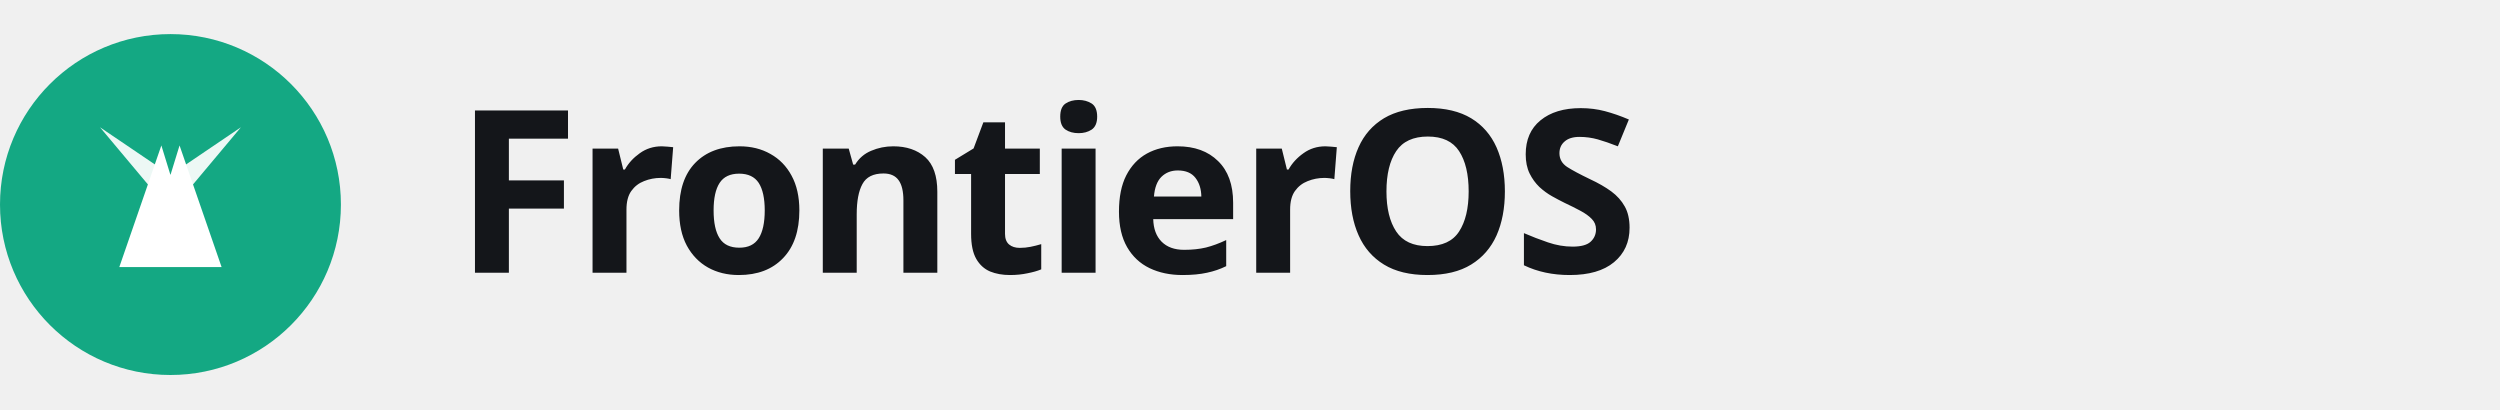
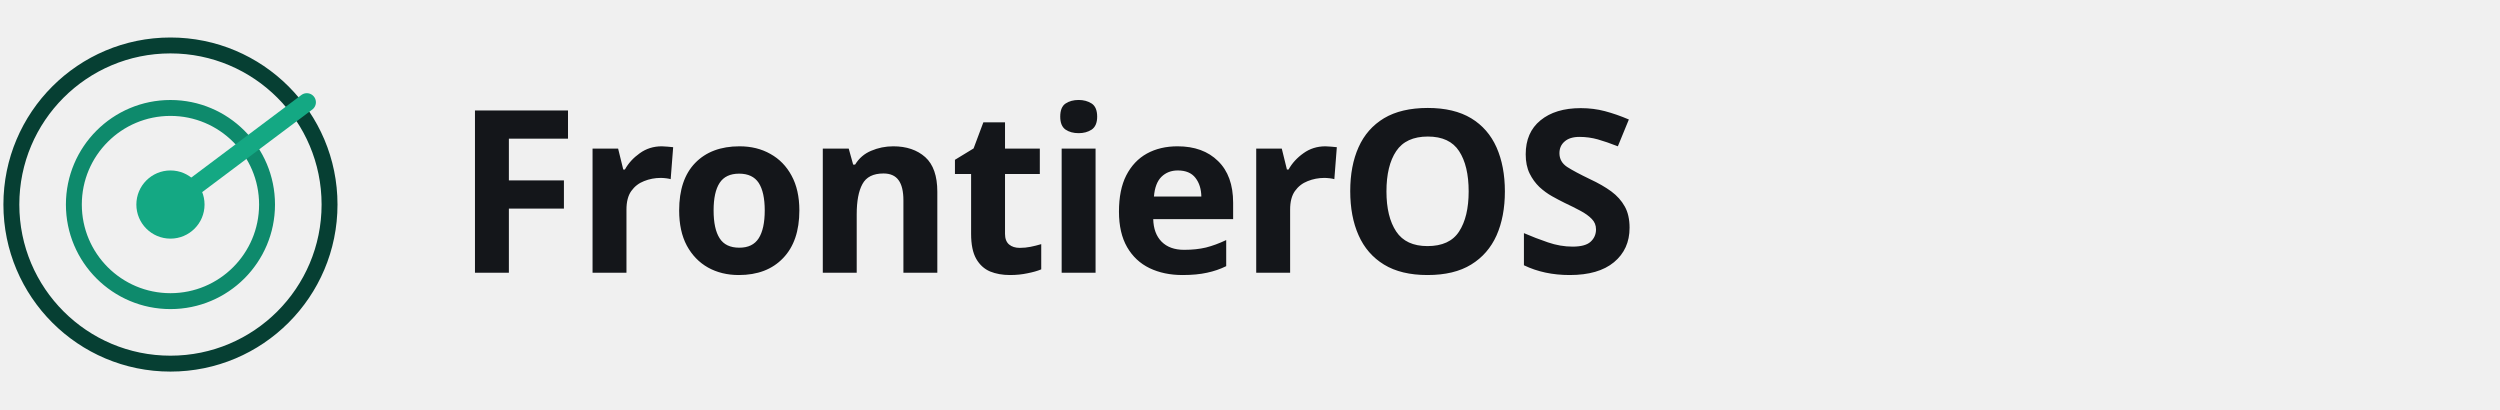
<svg xmlns="http://www.w3.org/2000/svg" viewBox="0 0 220 36" fill="none" role="img" aria-label="FrontierOS">
  <g transform="translate(0 3)">
-     <circle cx="15" cy="15" r="15" fill="#14a883" />
-     <path fill="#ffffff" d="M10.5 20.5L14.2 9.8 15 12.4 15.8 9.8 19.5 20.5H10.5Z" />
-     <path fill="#ffffff" opacity="0.92" d="M15 12.4L21.2 8.2 15 15.6 8.8 8.2 15 12.4Z" />
+     <circle cx="15" cy="15" r="14" stroke="#063f33" stroke-width="1.4" />
+     <circle cx="15" cy="15" r="8.5" stroke="#0e8a6c" stroke-width="1.4" />
+     <circle cx="15" cy="15" r="3" fill="#14a883" />
+     <path d="M15 15 L27 6" stroke="#14a883" stroke-width="1.6" stroke-linecap="round" />
  </g>
  <text x="40" y="24" font-family="'Space Grotesk', ui-sans-serif, system-ui, sans-serif" font-size="20" font-weight="600" letter-spacing="-0.02em" fill="#14161a">FrontierOS</text>
</svg>
